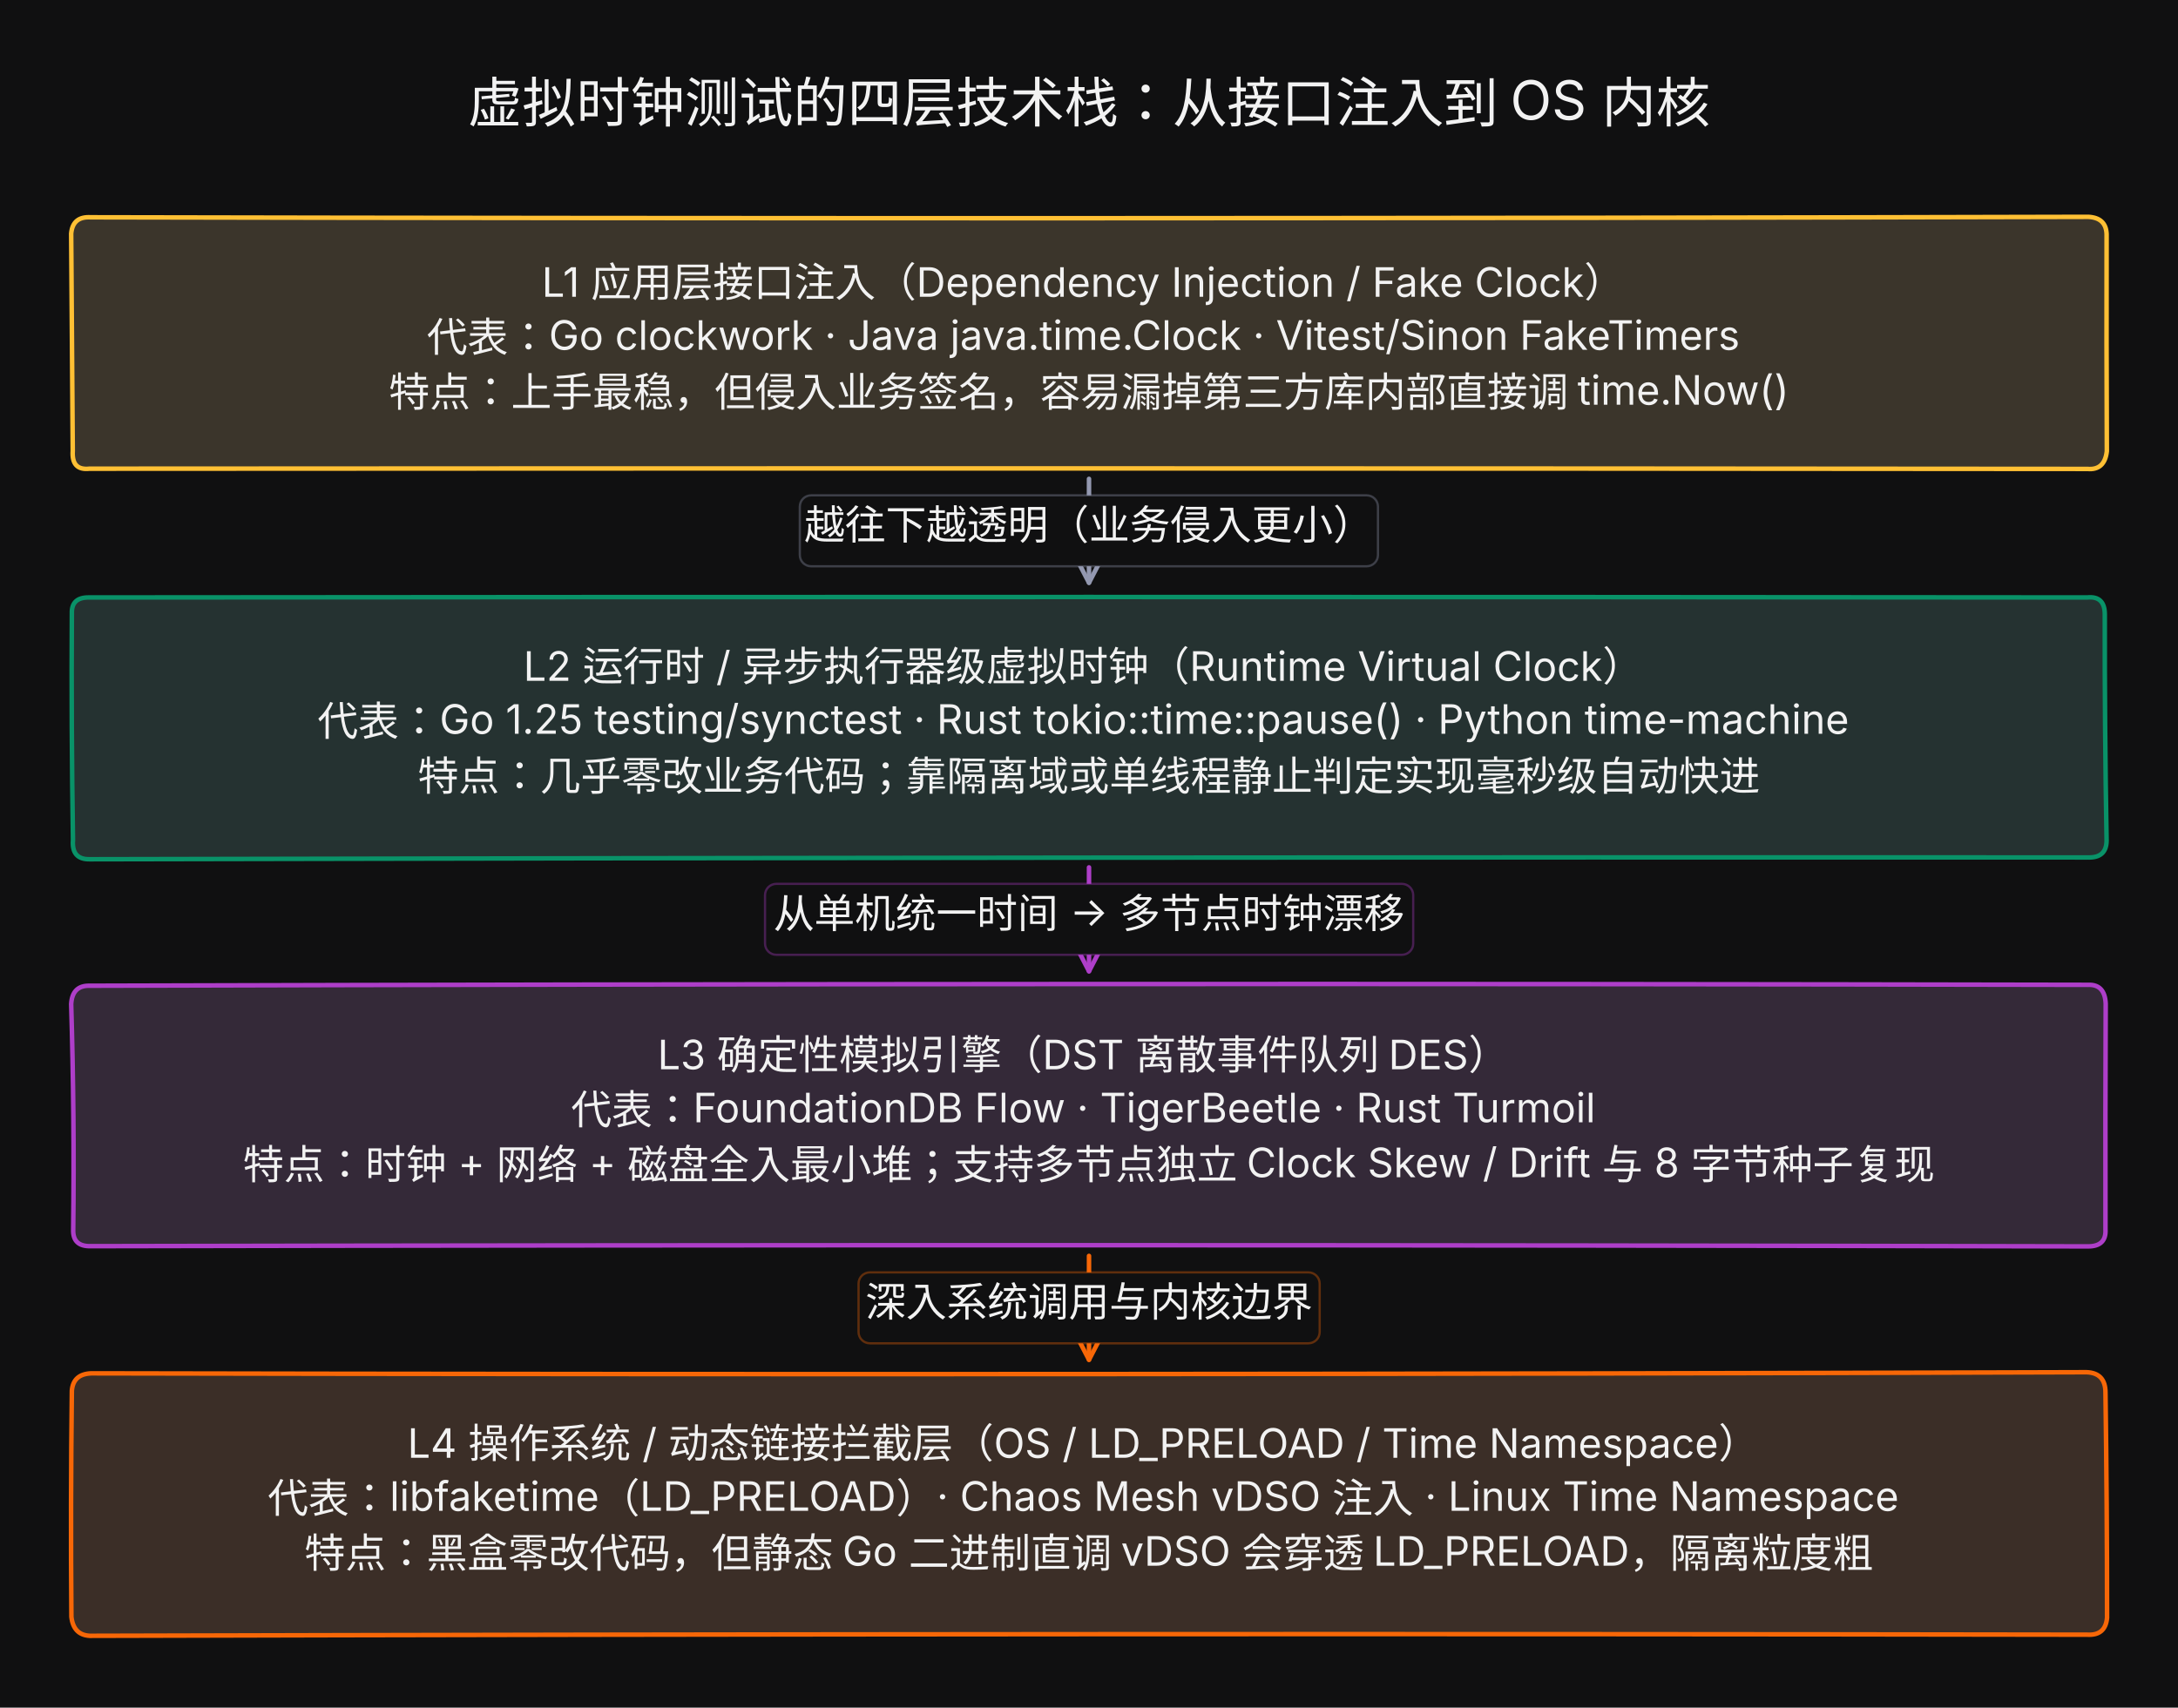
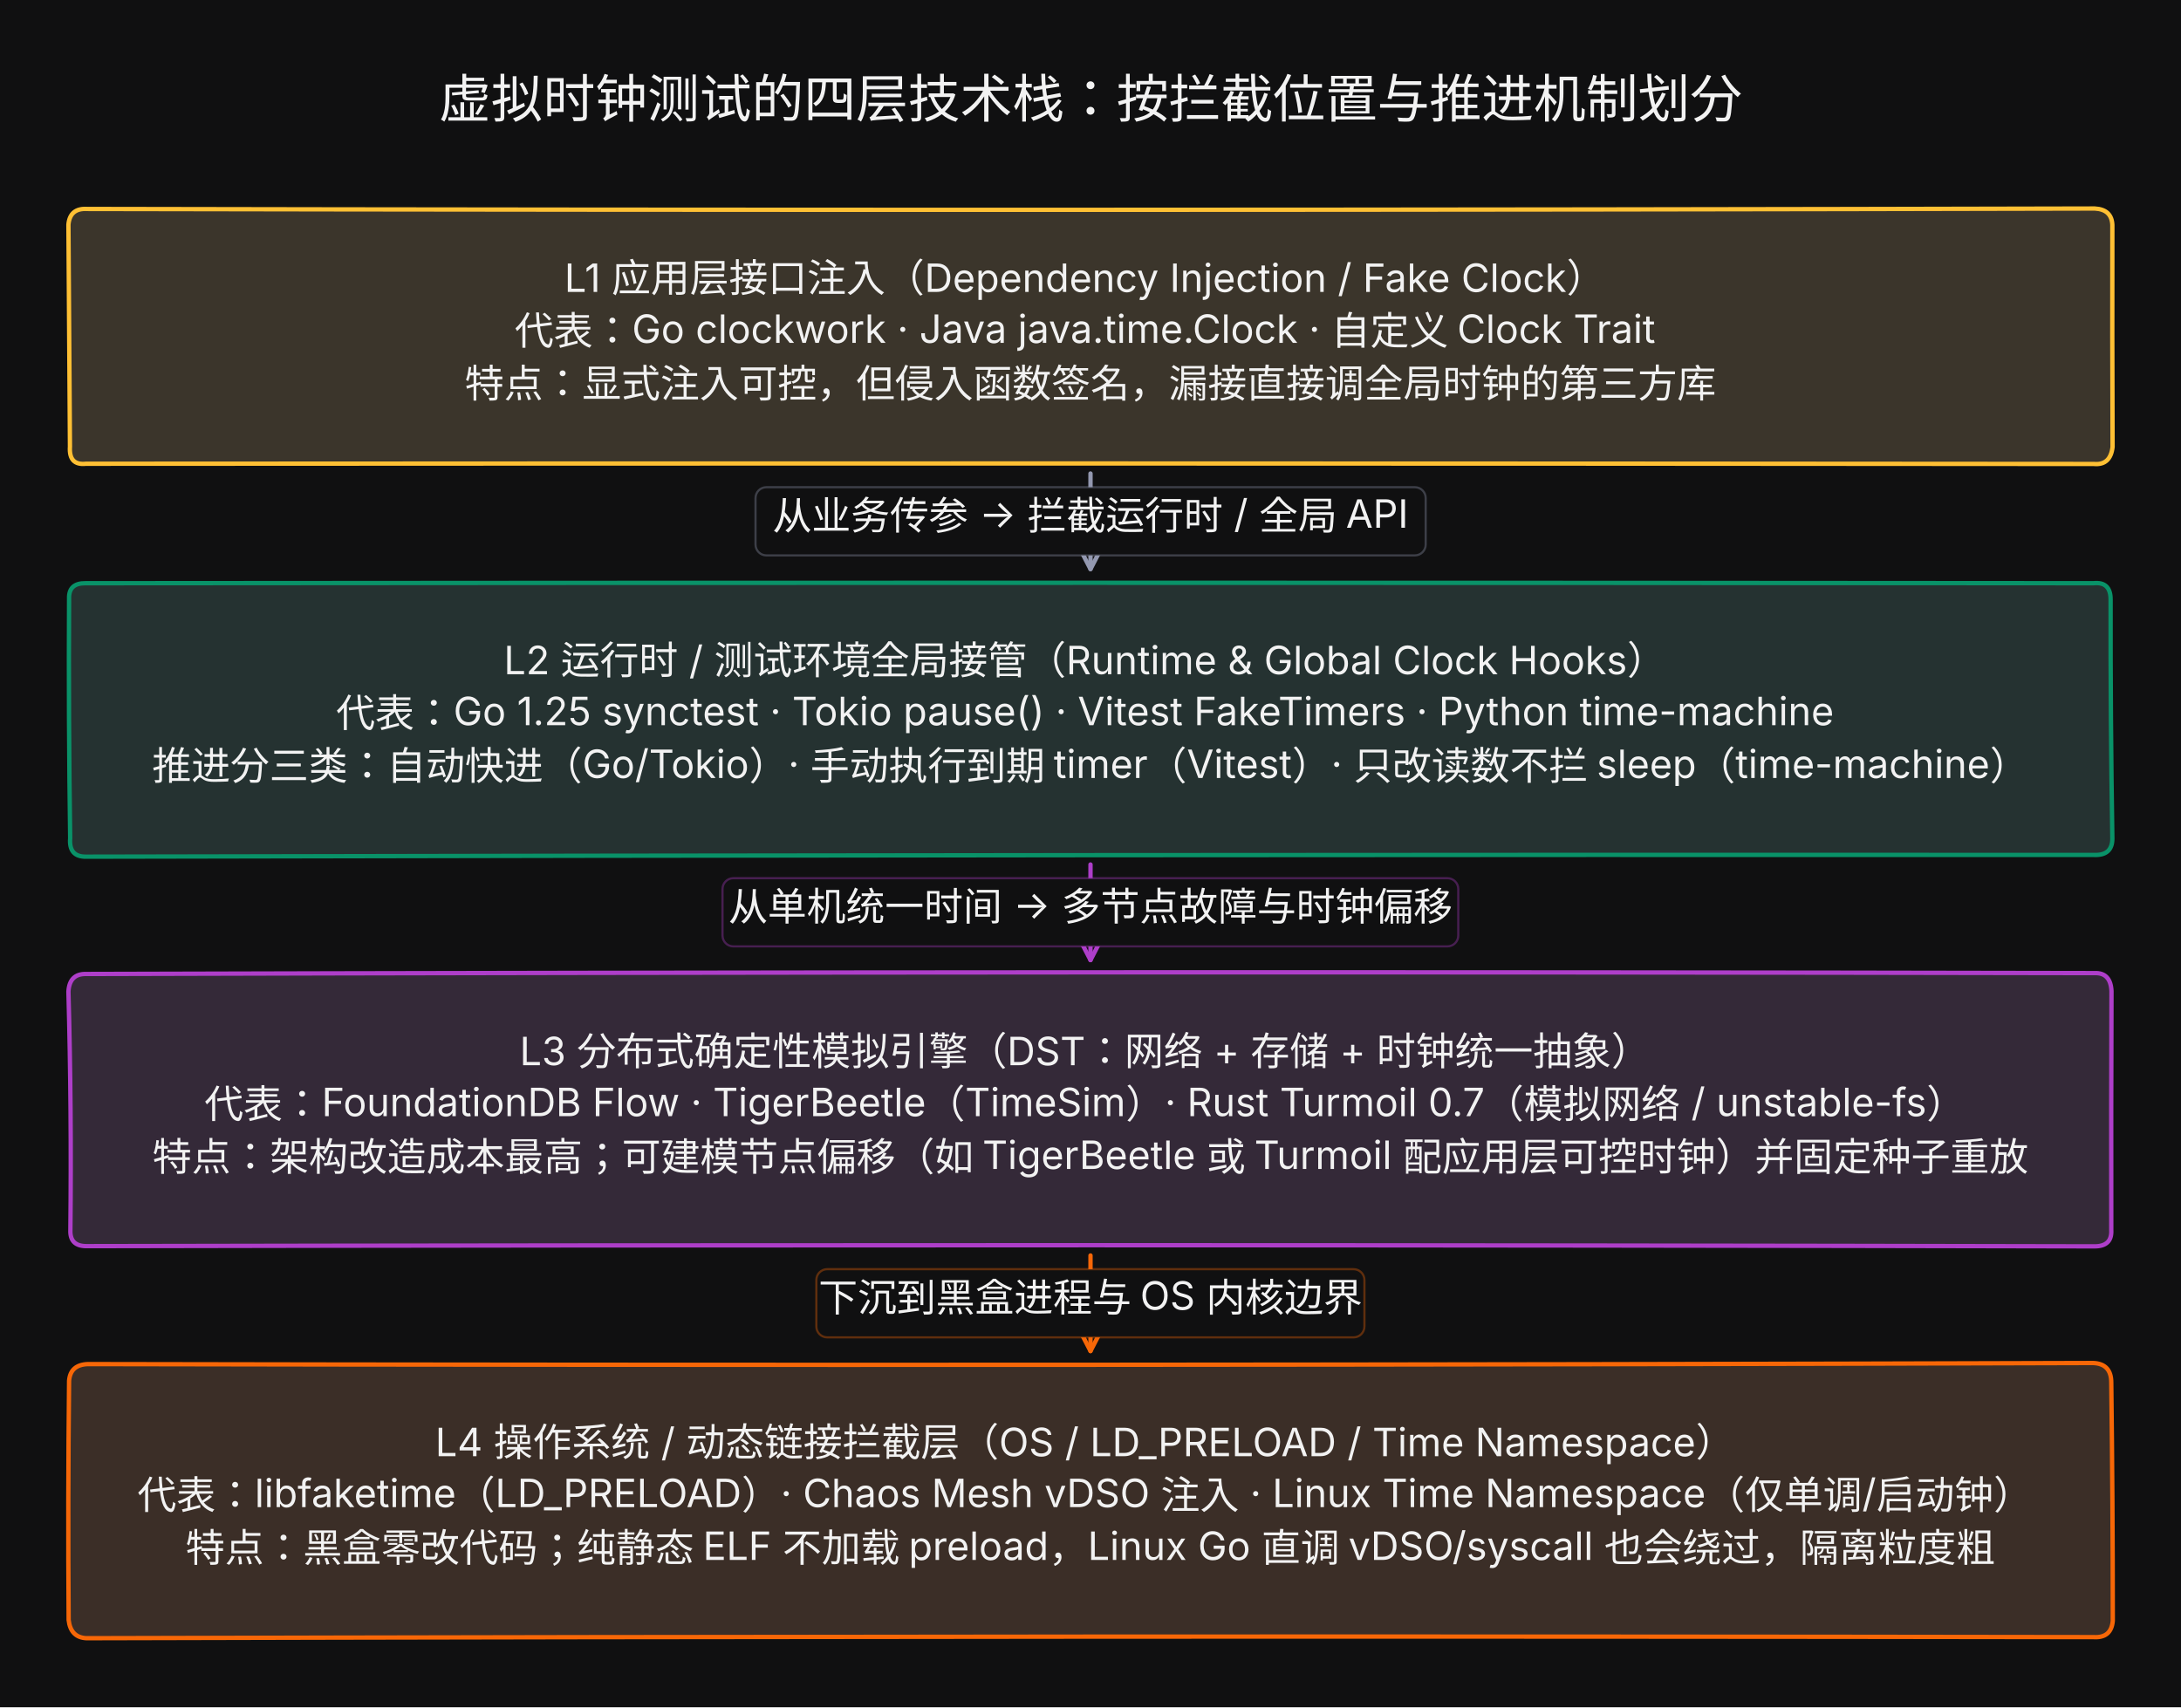
- <svg xmlns="http://www.w3.org/2000/svg" width="964" height="756" viewBox="18.0 -8.0 964 756">
-   <rect x="18.0" y="-8.0" width="964" height="756" fill="#101011" />
+ <svg xmlns="http://www.w3.org/2000/svg" width="1004" height="786" viewBox="8.0 -8.0 1004 786">
+   <rect x="8.0" y="-8.0" width="1004" height="786" fill="#101011" />
  <g data-shape-id="shape:title">
    <text fill="#f2f2f2" font-family="&quot;Chalkboard SE&quot;, &quot;Comic Sans MS&quot;, &quot;Bradley Hand&quot;, Inter, -apple-system, BlinkMacSystemFont, &quot;PingFang SC&quot;, &quot;Microsoft YaHei&quot;, sans-serif" font-size="24.0" text-anchor="middle">
-       <tspan x="500.0" y="46.1">虚拟时钟测试的四层技术栈：从接口注入到 OS 内核</tspan>
+       <tspan x="510.0" y="46.1">虚拟时钟测试的四层技术栈：按拦截位置与推进机制划分</tspan>
    </text>
  </g>
  <g data-shape-id="shape:t1">
-     <path d="M 58.2 88.2 Q 500.0 89.1 942.3 88.0 Q 950.1 88.4 950.4 95.6 Q 950.3 144.0 950.5 191.8 Q 949.5 200.3 941.9 199.6 Q 500.0 199.2 57.6 199.5 Q 49.6 200.4 50.2 191.6 Q 49.8 144.0 49.5 95.4 Q 50.2 87.7 58.2 88.2" fill="#3b352b" stroke="#ffc034" stroke-width="2" stroke-linecap="round" stroke-linejoin="round" />
+     <path d="M 48.2 88.2 Q 510.0 89.1 972.3 88.0 Q 980.1 88.4 980.4 95.6 Q 980.3 147.0 980.5 197.8 Q 979.5 206.3 971.9 205.6 Q 510.0 205.2 47.6 205.5 Q 39.6 206.4 40.2 197.6 Q 39.8 147.0 39.5 95.4 Q 40.2 87.7 48.2 88.2" fill="#3b352b" stroke="#ffc034" stroke-width="2" stroke-linecap="round" stroke-linejoin="round" />
    <text fill="#f2f2f2" font-family="&quot;Chalkboard SE&quot;, &quot;Comic Sans MS&quot;, &quot;Bradley Hand&quot;, Inter, -apple-system, BlinkMacSystemFont, &quot;PingFang SC&quot;, &quot;Microsoft YaHei&quot;, sans-serif" font-size="18.0" text-anchor="middle">
-       <tspan x="500.0" y="123.4">L1 应用层接口注入（Dependency Injection / Fake Clock）</tspan>
-       <tspan x="500.0" y="147.7">代表：Go clockwork · Java java.time.Clock · Vitest/Sinon FakeTimers</tspan>
-       <tspan x="500.0" y="172.0">特点：上手最稳，但侵入业务签名，容易漏掉第三方库内部直接调 time.Now()</tspan>
+       <tspan x="510.0" y="126.4">L1 应用层接口注入（Dependency Injection / Fake Clock）</tspan>
+       <tspan x="510.0" y="150.7">代表：Go clockwork · Java java.time.Clock · 自定义 Clock Trait</tspan>
+       <tspan x="510.0" y="175.0">特点：显式注入可控，但侵入函数签名，漏接直接调全局时钟的第三方库</tspan>
    </text>
  </g>
  <g data-shape-id="shape:t2">
-     <path d="M 57.4 256.5 Q 500.0 256.1 941.8 256.5 Q 949.6 255.7 949.6 264.0 Q 949.5 314.0 950.4 364.2 Q 950.3 371.9 942.1 371.6 Q 500.0 371.4 57.6 372.4 Q 49.6 372.5 50.3 363.9 Q 49.5 314.0 49.8 263.5 Q 49.6 256.4 57.4 256.5" fill="#253231" stroke="#099268" stroke-width="2" stroke-linecap="round" stroke-linejoin="round" />
+     <path d="M 47.4 260.5 Q 510.0 260.1 971.8 260.5 Q 979.6 259.7 979.6 268.0 Q 979.5 323.0 980.4 378.2 Q 980.3 385.9 972.1 385.6 Q 510.0 385.4 47.6 386.4 Q 39.6 386.5 40.3 377.9 Q 39.5 323.0 39.8 267.5 Q 39.6 260.4 47.4 260.5" fill="#253231" stroke="#099268" stroke-width="2" stroke-linecap="round" stroke-linejoin="round" />
    <text fill="#f2f2f2" font-family="&quot;Chalkboard SE&quot;, &quot;Comic Sans MS&quot;, &quot;Bradley Hand&quot;, Inter, -apple-system, BlinkMacSystemFont, &quot;PingFang SC&quot;, &quot;Microsoft YaHei&quot;, sans-serif" font-size="18.0" text-anchor="middle">
-       <tspan x="500.0" y="293.4">L2 运行时 / 异步执行器级虚拟时钟（Runtime Virtual Clock）</tspan>
-       <tspan x="500.0" y="317.7">代表：Go 1.25 testing/synctest · Rust tokio::time::pause() · Python time-machine</tspan>
-       <tspan x="500.0" y="342.0">特点：几乎零改业务代码；靠隔离域或单线程静止判定实现毫秒级自动快进</tspan>
+       <tspan x="510.0" y="302.4">L2 运行时 / 测试环境全局接管（Runtime &amp; Global Clock Hooks）</tspan>
+       <tspan x="510.0" y="326.7">代表：Go 1.25 synctest · Tokio pause() · Vitest FakeTimers · Python time-machine</tspan>
+       <tspan x="510.0" y="351.0">推进分三类：自动快进（Go/Tokio）· 手动执行到期 timer（Vitest）· 只改读数不拦 sleep（time-machine）</tspan>
    </text>
  </g>
  <g data-shape-id="shape:t3">
-     <path d="M 57.7 428.4 Q 500.0 427.1 942.2 428.0 Q 949.6 427.7 950.0 436.3 Q 949.8 486.0 949.9 536.3 Q 950.3 543.8 942.2 543.8 Q 500.0 542.8 58.2 543.7 Q 50.1 543.9 50.4 536.3 Q 51.0 486.0 49.5 436.5 Q 50.0 428.2 57.7 428.4" fill="#342938" stroke="#ae3ec9" stroke-width="2" stroke-linecap="round" stroke-linejoin="round" />
+     <path d="M 47.7 440.4 Q 510.0 439.1 972.2 440.0 Q 979.6 439.7 980.0 448.3 Q 979.8 503.0 979.9 558.3 Q 980.3 565.8 972.2 565.8 Q 510.0 564.8 48.2 565.7 Q 40.1 565.9 40.4 558.3 Q 41.0 503.0 39.5 448.5 Q 40.0 440.2 47.7 440.4" fill="#342938" stroke="#ae3ec9" stroke-width="2" stroke-linecap="round" stroke-linejoin="round" />
    <text fill="#f2f2f2" font-family="&quot;Chalkboard SE&quot;, &quot;Comic Sans MS&quot;, &quot;Bradley Hand&quot;, Inter, -apple-system, BlinkMacSystemFont, &quot;PingFang SC&quot;, &quot;Microsoft YaHei&quot;, sans-serif" font-size="18.0" text-anchor="middle">
-       <tspan x="500.0" y="465.4">L3 确定性模拟引擎（DST 离散事件队列 DES）</tspan>
-       <tspan x="500.0" y="489.7">代表：FoundationDB Flow · TigerBeetle · Rust Turmoil</tspan>
-       <tspan x="500.0" y="514.0">特点：时钟 + 网络 + 磁盘全入最小堆；支持多节点独立 Clock Skew / Drift 与 8 字节种子复现</tspan>
+       <tspan x="510.0" y="482.4">L3 分布式确定性模拟引擎（DST：网络 + 存储 + 时钟统一抽象）</tspan>
+       <tspan x="510.0" y="506.7">代表：FoundationDB Flow · TigerBeetle（TimeSim）· Rust Turmoil 0.7（模拟网络 / unstable-fs）</tspan>
+       <tspan x="510.0" y="531.0">特点：架构改造成本最高；可建模节点偏移（如 TigerBeetle 或 Turmoil 配应用层可控时钟）并固定种子重放</tspan>
    </text>
  </g>
  <g data-shape-id="shape:t4">
-     <path d="M 58.4 600.0 Q 500.0 600.9 941.5 599.5 Q 949.9 599.8 949.9 608.5 Q 950.6 658.0 950.6 708.2 Q 949.9 716.2 941.8 715.7 Q 500.0 715.0 57.7 716.2 Q 50.5 715.8 49.6 707.8 Q 49.2 658.0 49.8 607.7 Q 50.4 600.3 58.4 600.0" fill="#3b2e27" stroke="#f76707" stroke-width="2" stroke-linecap="round" stroke-linejoin="round" />
+     <path d="M 48.4 620.0 Q 510.0 620.9 971.5 619.5 Q 979.9 619.8 979.9 628.5 Q 980.6 683.0 980.6 738.2 Q 979.9 746.2 971.8 745.7 Q 510.0 745.0 47.7 746.2 Q 40.5 745.8 39.6 737.8 Q 39.2 683.0 39.8 627.7 Q 40.4 620.3 48.4 620.0" fill="#3b2e27" stroke="#f76707" stroke-width="2" stroke-linecap="round" stroke-linejoin="round" />
    <text fill="#f2f2f2" font-family="&quot;Chalkboard SE&quot;, &quot;Comic Sans MS&quot;, &quot;Bradley Hand&quot;, Inter, -apple-system, BlinkMacSystemFont, &quot;PingFang SC&quot;, &quot;Microsoft YaHei&quot;, sans-serif" font-size="18.0" text-anchor="middle">
-       <tspan x="500.0" y="637.4">L4 操作系统 / 动态链接拦截层（OS / LD_PRELOAD / Time Namespace）</tspan>
-       <tspan x="500.0" y="661.7">代表：libfaketime（LD_PRELOAD）· Chaos Mesh vDSO 注入 · Linux Time Namespace</tspan>
-       <tspan x="500.0" y="686.0">特点：黑盒零改代码，但静态 Go 二进制直调 vDSO 会穿透 LD_PRELOAD，隔离粒度粗</tspan>
+       <tspan x="510.0" y="662.4">L4 操作系统 / 动态链接拦截层（OS / LD_PRELOAD / Time Namespace）</tspan>
+       <tspan x="510.0" y="686.7">代表：libfaketime（LD_PRELOAD）· Chaos Mesh vDSO 注入 · Linux Time Namespace（仅单调/启动钟）</tspan>
+       <tspan x="510.0" y="711.0">特点：黑盒零改代码；纯静态 ELF 不加载 preload，Linux Go 直调 vDSO/syscall 也会绕过，隔离粒度粗</tspan>
    </text>
  </g>
  <g data-shape-id="shape:a12">
-     <path d="M 500.0 204.0 L 500.0 250.0" fill="none" stroke="#9398b0" stroke-width="2" stroke-linecap="round" stroke-linejoin="round" />
-     <path d="M 495.4 241.1 L 500.0 250.0 L 504.6 241.1" fill="none" stroke="#9398b0" stroke-width="2" stroke-linecap="round" stroke-linejoin="round" />
-     <rect x="372.0" y="211.3" width="255.9" height="31.4" rx="5" fill="#101011" stroke="#9398b0" stroke-width="1" stroke-opacity="0.35" />
+     <path d="M 510.0 210.0 L 510.0 254.0" fill="none" stroke="#9398b0" stroke-width="2" stroke-linecap="round" stroke-linejoin="round" />
+     <path d="M 505.4 245.1 L 510.0 254.0 L 514.6 245.1" fill="none" stroke="#9398b0" stroke-width="2" stroke-linecap="round" stroke-linejoin="round" />
+     <rect x="355.8" y="216.3" width="308.5" height="31.4" rx="5" fill="#101011" stroke="#9398b0" stroke-width="1" stroke-opacity="0.35" />
    <text fill="#f2f2f2" font-family="&quot;Chalkboard SE&quot;, &quot;Comic Sans MS&quot;, &quot;Bradley Hand&quot;, Inter, -apple-system, BlinkMacSystemFont, &quot;PingFang SC&quot;, &quot;Microsoft YaHei&quot;, sans-serif" font-size="18.0" text-anchor="middle">
-       <tspan x="500.0" y="230.8">越往下越透明（业务侵入更小）</tspan>
+       <tspan x="510.0" y="235.8">从业务传参 -&gt; 拦截运行时 / 全局 API</tspan>
    </text>
  </g>
  <g data-shape-id="shape:a23">
-     <path d="M 500.0 376.0 L 500.0 422.0" fill="none" stroke="#ae3ec9" stroke-width="2" stroke-linecap="round" stroke-linejoin="round" />
-     <path d="M 495.4 413.1 L 500.0 422.0 L 504.6 413.1" fill="none" stroke="#ae3ec9" stroke-width="2" stroke-linecap="round" stroke-linejoin="round" />
-     <rect x="356.6" y="383.3" width="286.9" height="31.4" rx="5" fill="#101011" stroke="#ae3ec9" stroke-width="1" stroke-opacity="0.35" />
+     <path d="M 510.0 390.0 L 510.0 434.0" fill="none" stroke="#ae3ec9" stroke-width="2" stroke-linecap="round" stroke-linejoin="round" />
+     <path d="M 505.4 425.1 L 510.0 434.0 L 514.6 425.1" fill="none" stroke="#ae3ec9" stroke-width="2" stroke-linecap="round" stroke-linejoin="round" />
+     <rect x="340.6" y="396.3" width="338.7" height="31.4" rx="5" fill="#101011" stroke="#ae3ec9" stroke-width="1" stroke-opacity="0.35" />
    <text fill="#f2f2f2" font-family="&quot;Chalkboard SE&quot;, &quot;Comic Sans MS&quot;, &quot;Bradley Hand&quot;, Inter, -apple-system, BlinkMacSystemFont, &quot;PingFang SC&quot;, &quot;Microsoft YaHei&quot;, sans-serif" font-size="18.0" text-anchor="middle">
-       <tspan x="500.0" y="402.8">从单机统一时间 -&gt; 多节点时钟漂移</tspan>
+       <tspan x="510.0" y="415.8">从单机统一时间 -&gt; 多节点故障与时钟偏移</tspan>
    </text>
  </g>
  <g data-shape-id="shape:a34">
-     <path d="M 500.0 548.0 L 500.0 594.0" fill="none" stroke="#f76707" stroke-width="2" stroke-linecap="round" stroke-linejoin="round" />
-     <path d="M 495.4 585.1 L 500.0 594.0 L 504.6 585.1" fill="none" stroke="#f76707" stroke-width="2" stroke-linecap="round" stroke-linejoin="round" />
-     <rect x="398.0" y="555.3" width="204.1" height="31.4" rx="5" fill="#101011" stroke="#f76707" stroke-width="1" stroke-opacity="0.35" />
+     <path d="M 510.0 570.0 L 510.0 614.0" fill="none" stroke="#f76707" stroke-width="2" stroke-linecap="round" stroke-linejoin="round" />
+     <path d="M 505.4 605.1 L 510.0 614.0 L 514.6 605.1" fill="none" stroke="#f76707" stroke-width="2" stroke-linecap="round" stroke-linejoin="round" />
+     <rect x="383.8" y="576.3" width="252.3" height="31.4" rx="5" fill="#101011" stroke="#f76707" stroke-width="1" stroke-opacity="0.35" />
    <text fill="#f2f2f2" font-family="&quot;Chalkboard SE&quot;, &quot;Comic Sans MS&quot;, &quot;Bradley Hand&quot;, Inter, -apple-system, BlinkMacSystemFont, &quot;PingFang SC&quot;, &quot;Microsoft YaHei&quot;, sans-serif" font-size="18.0" text-anchor="middle">
-       <tspan x="500.0" y="574.8">深入系统调用与内核边界</tspan>
+       <tspan x="510.0" y="595.8">下沉到黑盒进程与 OS 内核边界</tspan>
    </text>
  </g>
</svg>
